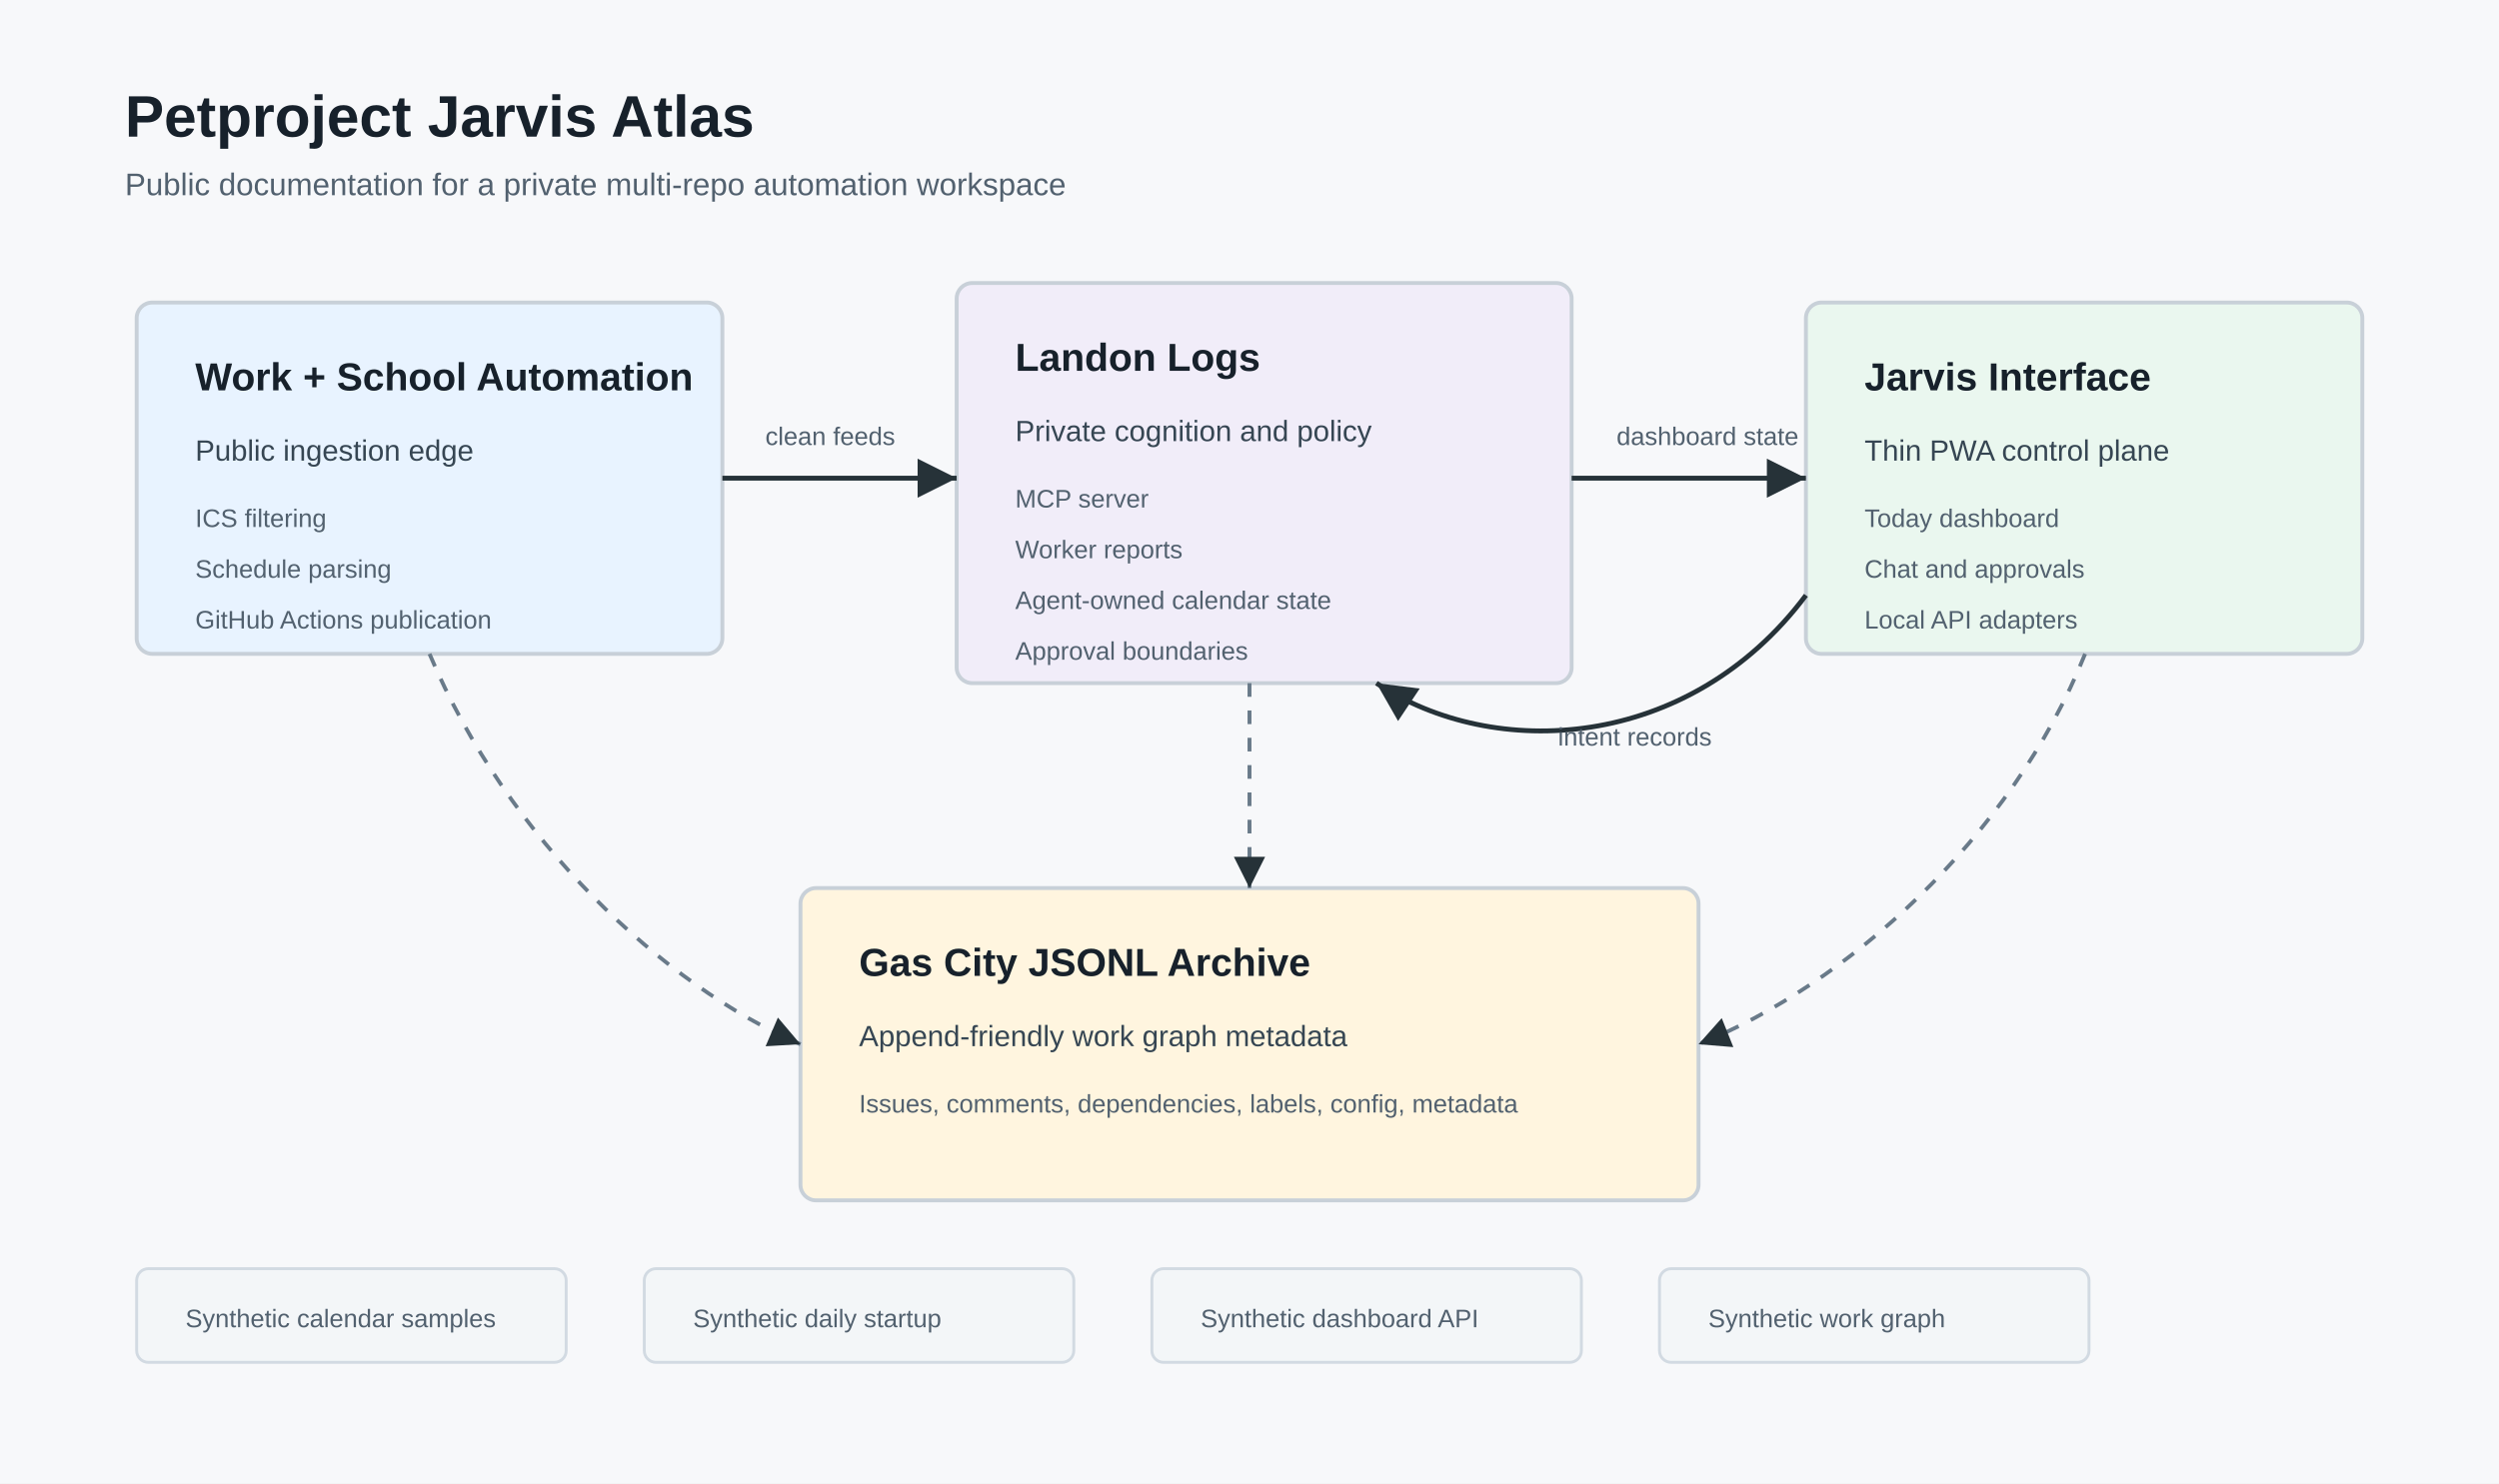
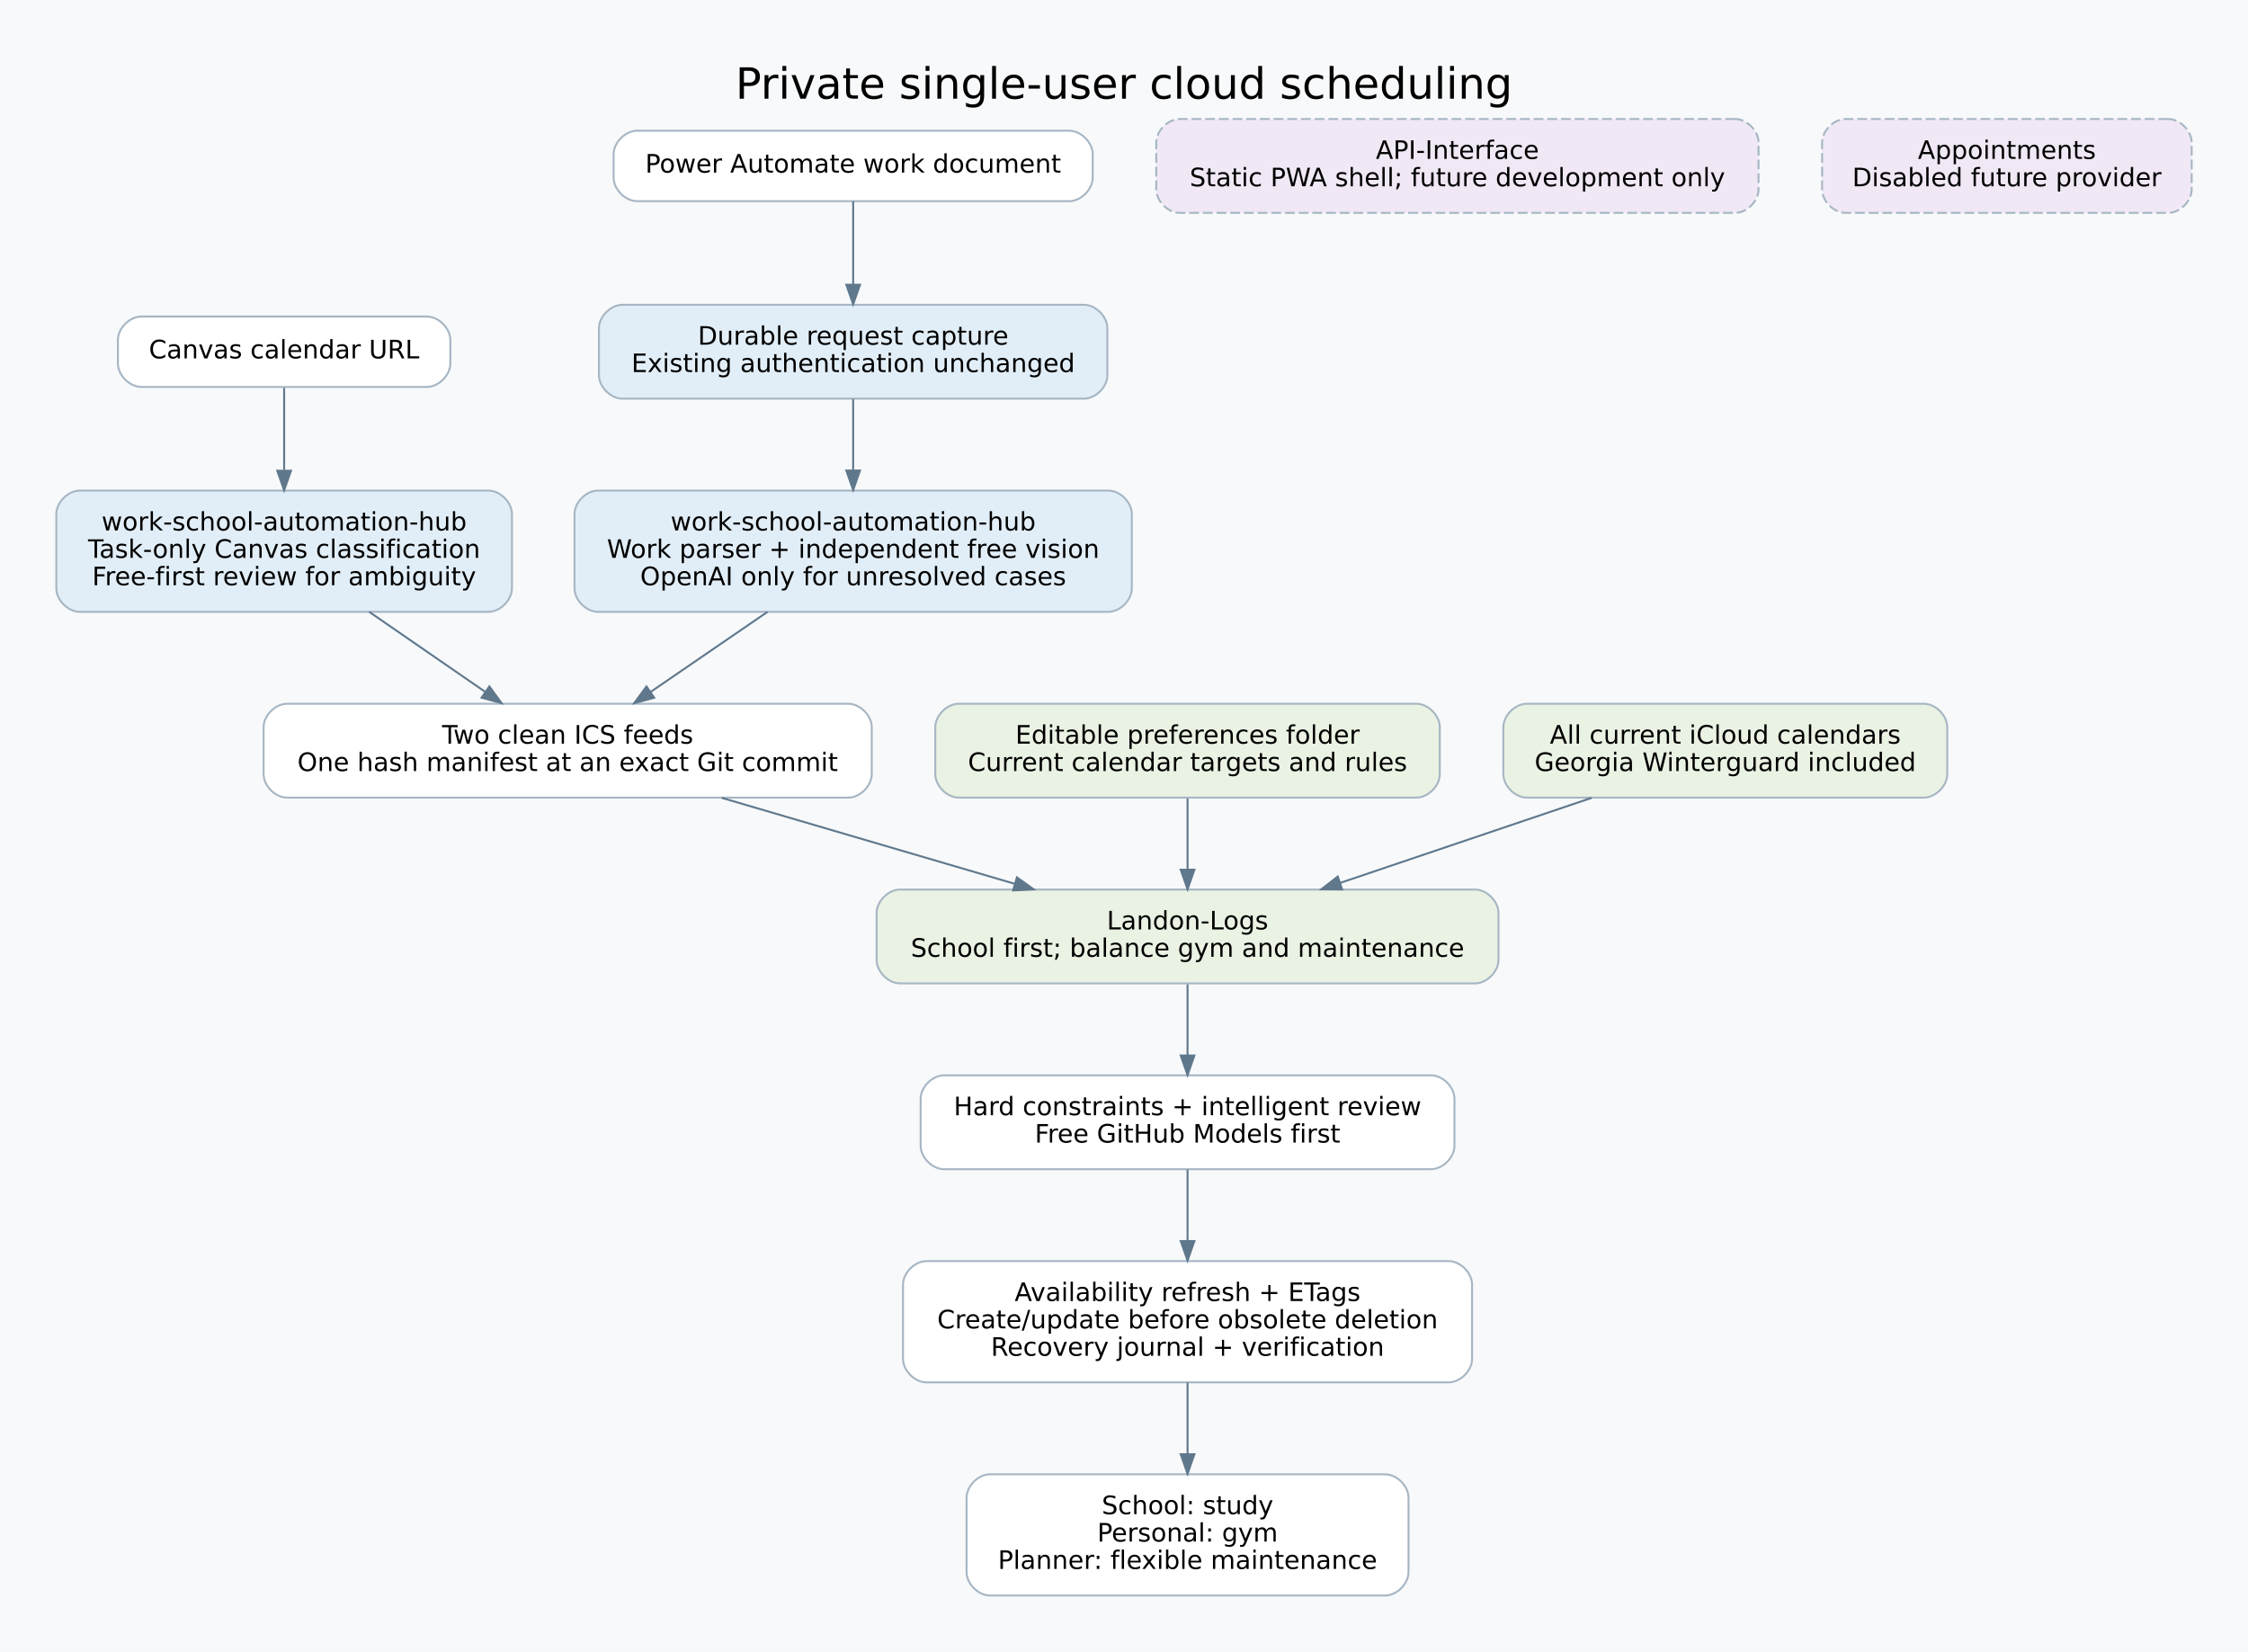
- <svg xmlns="http://www.w3.org/2000/svg" width="1280" height="760" viewBox="0 0 1280 760" role="img" aria-labelledby="title desc">
-   <defs>
-     <marker id="arrow" markerWidth="12" markerHeight="12" refX="10" refY="6" orient="auto" markerUnits="strokeWidth">
-       <path d="M2,2 L10,6 L2,10 Z" fill="#263238" />
-     </marker>
-     <style>
-       .bg { fill: #f7f8fa; }
-       .panel { fill: #ffffff; stroke: #c8d0d8; stroke-width: 2; rx: 8; }
-       .title { font: 700 30px Arial, sans-serif; fill: #17212b; }
-       .subtitle { font: 16px Arial, sans-serif; fill: #52616f; }
-       .label { font: 700 20px Arial, sans-serif; fill: #17212b; }
-       .body { font: 15px Arial, sans-serif; fill: #364653; }
-       .small { font: 13px Arial, sans-serif; fill: #52616f; }
-       .arrow { stroke: #263238; stroke-width: 2.5; fill: none; marker-end: url(#arrow); }
-       .dash { stroke: #697a89; stroke-width: 2; stroke-dasharray: 7 7; fill: none; marker-end: url(#arrow); }
-       .public { fill: #e8f3ff; }
-       .private { fill: #f1edf9; }
-       .interface { fill: #eaf7ef; }
-       .archive { fill: #fff5df; }
-       .sample { fill: #f3f6f8; stroke: #d2dae2; stroke-width: 1.5; rx: 6; }
-     </style>
-   </defs>
-   <rect class="bg" x="0" y="0" width="1280" height="760" />
-   <text class="title" x="64" y="70">Petproject Jarvis Atlas</text>
-   <text class="subtitle" x="64" y="100">Public documentation for a private multi-repo automation workspace</text>
-   <rect class="panel public" x="70" y="155" width="300" height="180" />
-   <text class="label" x="100" y="200">Work + School Automation</text>
-   <text class="body" x="100" y="236">Public ingestion edge</text>
-   <text class="small" x="100" y="270">ICS filtering</text>
-   <text class="small" x="100" y="296">Schedule parsing</text>
-   <text class="small" x="100" y="322">GitHub Actions publication</text>
-   <rect class="panel private" x="490" y="145" width="315" height="205" />
-   <text class="label" x="520" y="190">Landon Logs</text>
-   <text class="body" x="520" y="226">Private cognition and policy</text>
-   <text class="small" x="520" y="260">MCP server</text>
-   <text class="small" x="520" y="286">Worker reports</text>
-   <text class="small" x="520" y="312">Agent-owned calendar state</text>
-   <text class="small" x="520" y="338">Approval boundaries</text>
-   <rect class="panel interface" x="925" y="155" width="285" height="180" />
-   <text class="label" x="955" y="200">Jarvis Interface</text>
-   <text class="body" x="955" y="236">Thin PWA control plane</text>
-   <text class="small" x="955" y="270">Today dashboard</text>
-   <text class="small" x="955" y="296">Chat and approvals</text>
-   <text class="small" x="955" y="322">Local API adapters</text>
-   <rect class="panel archive" x="410" y="455" width="460" height="160" />
-   <text class="label" x="440" y="500">Gas City JSONL Archive</text>
-   <text class="body" x="440" y="536">Append-friendly work graph metadata</text>
-   <text class="small" x="440" y="570">Issues, comments, dependencies, labels, config, metadata</text>
-   <path class="arrow" d="M370 245 C420 245, 435 245, 490 245" />
-   <text class="small" x="392" y="228">clean feeds</text>
-   <path class="arrow" d="M805 245 C855 245, 875 245, 925 245" />
-   <text class="small" x="828" y="228">dashboard state</text>
-   <path class="arrow" d="M925 305 C865 385, 765 390, 705 350" />
-   <text class="small" x="798" y="382">intent records</text>
-   <path class="dash" d="M220 335 C260 430, 340 505, 410 535" />
-   <path class="dash" d="M640 350 L640 455" />
-   <path class="dash" d="M1068 335 C1030 430, 945 505, 870 535" />
-   <rect class="sample" x="70" y="650" width="220" height="48" />
-   <text class="small" x="95" y="680">Synthetic calendar samples</text>
-   <rect class="sample" x="330" y="650" width="220" height="48" />
-   <text class="small" x="355" y="680">Synthetic daily startup</text>
-   <rect class="sample" x="590" y="650" width="220" height="48" />
-   <text class="small" x="615" y="680">Synthetic dashboard API</text>
-   <rect class="sample" x="850" y="650" width="220" height="48" />
-   <text class="small" x="875" y="680">Synthetic work graph</text>
+ <svg xmlns="http://www.w3.org/2000/svg" width="1150pt" height="845pt" viewBox="0.00 0.00 1149.60 844.60">
+   <g id="graph0" class="graph" transform="scale(1 1) rotate(0) translate(28.8 815.8)">
+     <polygon fill="#f7f9fb" stroke="transparent" points="-28.8,28.8 -28.8,-815.8 1120.8,-815.8 1120.8,28.8 -28.8,28.8" />
+     <text text-anchor="middle" x="546" y="-765.4" font-family="DejaVu Sans" font-size="22.00">Private single-user cloud scheduling</text>
+     <g id="node1" class="node">
+       <path fill="white" stroke="#a7b6c3" d="M189.5,-654C189.5,-654 43.5,-654 43.5,-654 37.5,-654 31.5,-648 31.5,-642 31.5,-642 31.5,-630 31.5,-630 31.5,-624 37.5,-618 43.5,-618 43.5,-618 189.5,-618 189.5,-618 195.5,-618 201.5,-624 201.5,-630 201.5,-630 201.5,-642 201.5,-642 201.5,-648 195.5,-654 189.5,-654" />
+       <text text-anchor="middle" x="116.5" y="-632.6" font-family="DejaVu Sans" font-size="13.00">Canvas calendar URL</text>
+     </g>
+     <g id="node4" class="node">
+       <path fill="#e2eef7" stroke="#a7b6c3" d="M221,-565C221,-565 12,-565 12,-565 6,-565 0,-559 0,-553 0,-553 0,-515 0,-515 0,-509 6,-503 12,-503 12,-503 221,-503 221,-503 227,-503 233,-509 233,-515 233,-515 233,-553 233,-553 233,-559 227,-565 221,-565" />
+       <text text-anchor="middle" x="116.5" y="-544.6" font-family="DejaVu Sans" font-size="13.00">work-school-automation-hub</text>
+       <text text-anchor="middle" x="116.5" y="-530.6" font-family="DejaVu Sans" font-size="13.00">Task-only Canvas classification</text>
+       <text text-anchor="middle" x="116.5" y="-516.6" font-family="DejaVu Sans" font-size="13.00">Free-first review for ambiguity</text>
+     </g>
+     <g id="edge1" class="edge">
+       <path fill="none" stroke="#60788c" d="M116.5,-617.58C116.5,-605.96 116.5,-590.19 116.5,-575.54" />
+       <polygon fill="#60788c" stroke="#60788c" points="120,-575.15 116.5,-565.15 113,-575.15 120,-575.15" />
+     </g>
+     <g id="node2" class="node">
+       <path fill="white" stroke="#a7b6c3" d="M518,-749C518,-749 297,-749 297,-749 291,-749 285,-743 285,-737 285,-737 285,-725 285,-725 285,-719 291,-713 297,-713 297,-713 518,-713 518,-713 524,-713 530,-719 530,-725 530,-725 530,-737 530,-737 530,-743 524,-749 518,-749" />
+       <text text-anchor="middle" x="407.5" y="-727.6" font-family="DejaVu Sans" font-size="13.00">Power Automate work document</text>
+     </g>
+     <g id="node3" class="node">
+       <path fill="#e2eef7" stroke="#a7b6c3" d="M525.5,-660C525.5,-660 289.5,-660 289.5,-660 283.5,-660 277.5,-654 277.5,-648 277.5,-648 277.5,-624 277.5,-624 277.5,-618 283.5,-612 289.5,-612 289.5,-612 525.5,-612 525.5,-612 531.5,-612 537.5,-618 537.5,-624 537.5,-624 537.5,-648 537.5,-648 537.5,-654 531.5,-660 525.5,-660" />
+       <text text-anchor="middle" x="407.5" y="-639.6" font-family="DejaVu Sans" font-size="13.00">Durable request capture</text>
+       <text text-anchor="middle" x="407.5" y="-625.6" font-family="DejaVu Sans" font-size="13.00">Existing authentication unchanged</text>
+     </g>
+     <g id="edge3" class="edge">
+       <path fill="none" stroke="#60788c" d="M407.5,-712.94C407.5,-701.04 407.5,-684.77 407.5,-670.35" />
+       <polygon fill="#60788c" stroke="#60788c" points="411,-670.25 407.5,-660.25 404,-670.25 411,-670.25" />
+     </g>
+     <g id="node5" class="node">
+       <path fill="#e2eef7" stroke="#a7b6c3" d="M538,-565C538,-565 277,-565 277,-565 271,-565 265,-559 265,-553 265,-553 265,-515 265,-515 265,-509 271,-503 277,-503 277,-503 538,-503 538,-503 544,-503 550,-509 550,-515 550,-515 550,-553 550,-553 550,-559 544,-565 538,-565" />
+       <text text-anchor="middle" x="407.5" y="-544.6" font-family="DejaVu Sans" font-size="13.00">work-school-automation-hub</text>
+       <text text-anchor="middle" x="407.5" y="-530.6" font-family="DejaVu Sans" font-size="13.00">Work parser + independent free vision</text>
+       <text text-anchor="middle" x="407.5" y="-516.6" font-family="DejaVu Sans" font-size="13.00">OpenAI only for unresolved cases</text>
+     </g>
+     <g id="edge4" class="edge">
+       <path fill="none" stroke="#60788c" d="M407.5,-611.81C407.5,-600.99 407.5,-587.79 407.5,-575.41" />
+       <polygon fill="#60788c" stroke="#60788c" points="411,-575.27 407.5,-565.27 404,-575.27 411,-575.27" />
+     </g>
+     <g id="node6" class="node">
+       <path fill="white" stroke="#a7b6c3" d="M405,-456C405,-456 118,-456 118,-456 112,-456 106,-450 106,-444 106,-444 106,-420 106,-420 106,-414 112,-408 118,-408 118,-408 405,-408 405,-408 411,-408 417,-414 417,-420 417,-420 417,-444 417,-444 417,-450 411,-456 405,-456" />
+       <text text-anchor="middle" x="261.5" y="-435.6" font-family="DejaVu Sans" font-size="13.00">Two clean ICS feeds</text>
+       <text text-anchor="middle" x="261.5" y="-421.6" font-family="DejaVu Sans" font-size="13.00">One hash manifest at an exact Git commit</text>
+     </g>
+     <g id="edge2" class="edge">
+       <path fill="none" stroke="#60788c" d="M160,-503C178.81,-490.03 200.74,-474.9 219.39,-462.04" />
+       <polygon fill="#60788c" stroke="#60788c" points="221.46,-464.87 227.7,-456.31 217.48,-459.1 221.46,-464.87" />
+     </g>
+     <g id="edge5" class="edge">
+       <path fill="none" stroke="#60788c" d="M363.7,-503C344.76,-490.03 322.68,-474.9 303.9,-462.04" />
+       <polygon fill="#60788c" stroke="#60788c" points="305.76,-459.07 295.53,-456.31 301.8,-464.85 305.76,-459.07" />
+     </g>
+     <g id="node9" class="node">
+       <path fill="#eaf2e3" stroke="#a7b6c3" d="M725.5,-361C725.5,-361 431.5,-361 431.5,-361 425.5,-361 419.5,-355 419.5,-349 419.5,-349 419.5,-325 419.5,-325 419.5,-319 425.5,-313 431.5,-313 431.5,-313 725.5,-313 725.5,-313 731.5,-313 737.5,-319 737.5,-325 737.5,-325 737.5,-349 737.5,-349 737.5,-355 731.5,-361 725.5,-361" />
+       <text text-anchor="middle" x="578.5" y="-340.6" font-family="DejaVu Sans" font-size="13.00">Landon-Logs</text>
+       <text text-anchor="middle" x="578.5" y="-326.6" font-family="DejaVu Sans" font-size="13.00">School first; balance gym and maintenance</text>
+     </g>
+     <g id="edge6" class="edge">
+       <path fill="none" stroke="#60788c" d="M340.27,-407.89C385.72,-394.56 443,-377.75 490,-363.96" />
+       <polygon fill="#60788c" stroke="#60788c" points="491.25,-367.24 499.86,-361.07 489.28,-360.53 491.25,-367.24" />
+     </g>
+     <g id="node7" class="node">
+       <path fill="#eaf2e3" stroke="#a7b6c3" d="M695.5,-456C695.5,-456 461.5,-456 461.5,-456 455.5,-456 449.5,-450 449.5,-444 449.5,-444 449.5,-420 449.5,-420 449.5,-414 455.5,-408 461.5,-408 461.5,-408 695.5,-408 695.5,-408 701.5,-408 707.5,-414 707.5,-420 707.5,-420 707.5,-444 707.5,-444 707.5,-450 701.5,-456 695.5,-456" />
+       <text text-anchor="middle" x="578.5" y="-435.6" font-family="DejaVu Sans" font-size="13.00">Editable preferences folder</text>
+       <text text-anchor="middle" x="578.5" y="-421.6" font-family="DejaVu Sans" font-size="13.00">Current calendar targets and rules</text>
+     </g>
+     <g id="edge7" class="edge">
+       <path fill="none" stroke="#60788c" d="M578.5,-407.53C578.5,-396.54 578.5,-383.26 578.5,-371.26" />
+       <polygon fill="#60788c" stroke="#60788c" points="582,-371.14 578.5,-361.14 575,-371.14 582,-371.14" />
+     </g>
+     <g id="node8" class="node">
+       <path fill="#eaf2e3" stroke="#a7b6c3" d="M955,-456C955,-456 752,-456 752,-456 746,-456 740,-450 740,-444 740,-444 740,-420 740,-420 740,-414 746,-408 752,-408 752,-408 955,-408 955,-408 961,-408 967,-414 967,-420 967,-420 967,-444 967,-444 967,-450 961,-456 955,-456" />
+       <text text-anchor="middle" x="853.5" y="-435.6" font-family="DejaVu Sans" font-size="13.00">All current iCloud calendars</text>
+       <text text-anchor="middle" x="853.5" y="-421.6" font-family="DejaVu Sans" font-size="13.00">Georgia Winterguard included</text>
+     </g>
+     <g id="edge8" class="edge">
+       <path fill="none" stroke="#60788c" d="M785.17,-407.89C746.14,-394.69 697.07,-378.1 656.53,-364.39" />
+       <polygon fill="#60788c" stroke="#60788c" points="657.55,-361.04 646.96,-361.15 655.31,-367.67 657.55,-361.04" />
+     </g>
+     <g id="node10" class="node">
+       <path fill="white" stroke="#a7b6c3" d="M703,-266C703,-266 454,-266 454,-266 448,-266 442,-260 442,-254 442,-254 442,-230 442,-230 442,-224 448,-218 454,-218 454,-218 703,-218 703,-218 709,-218 715,-224 715,-230 715,-230 715,-254 715,-254 715,-260 709,-266 703,-266" />
+       <text text-anchor="middle" x="578.5" y="-245.6" font-family="DejaVu Sans" font-size="13.00">Hard constraints + intelligent review</text>
+       <text text-anchor="middle" x="578.5" y="-231.6" font-family="DejaVu Sans" font-size="13.00">Free GitHub Models first</text>
+     </g>
+     <g id="edge9" class="edge">
+       <path fill="none" stroke="#60788c" d="M578.5,-312.53C578.5,-301.54 578.5,-288.26 578.5,-276.26" />
+       <polygon fill="#60788c" stroke="#60788c" points="582,-276.14 578.5,-266.14 575,-276.14 582,-276.14" />
+     </g>
+     <g id="node11" class="node">
+       <path fill="white" stroke="#a7b6c3" d="M712,-171C712,-171 445,-171 445,-171 439,-171 433,-165 433,-159 433,-159 433,-121 433,-121 433,-115 439,-109 445,-109 445,-109 712,-109 712,-109 718,-109 724,-115 724,-121 724,-121 724,-159 724,-159 724,-165 718,-171 712,-171" />
+       <text text-anchor="middle" x="578.5" y="-150.6" font-family="DejaVu Sans" font-size="13.00">Availability refresh + ETags</text>
+       <text text-anchor="middle" x="578.5" y="-136.6" font-family="DejaVu Sans" font-size="13.00">Create/update before obsolete deletion</text>
+       <text text-anchor="middle" x="578.5" y="-122.6" font-family="DejaVu Sans" font-size="13.00">Recovery journal + verification</text>
+     </g>
+     <g id="edge10" class="edge">
+       <path fill="none" stroke="#60788c" d="M578.5,-217.81C578.5,-206.99 578.5,-193.79 578.5,-181.41" />
+       <polygon fill="#60788c" stroke="#60788c" points="582,-181.27 578.5,-171.27 575,-181.27 582,-181.27" />
+     </g>
+     <g id="node12" class="node">
+       <path fill="white" stroke="#a7b6c3" d="M679.5,-62C679.5,-62 477.5,-62 477.5,-62 471.5,-62 465.5,-56 465.5,-50 465.5,-50 465.5,-12 465.5,-12 465.5,-6 471.5,0 477.5,0 477.5,0 679.5,0 679.5,0 685.5,0 691.5,-6 691.5,-12 691.5,-12 691.5,-50 691.5,-50 691.5,-56 685.5,-62 679.5,-62" />
+       <text text-anchor="middle" x="578.5" y="-41.6" font-family="DejaVu Sans" font-size="13.00">School: study</text>
+       <text text-anchor="middle" x="578.5" y="-27.6" font-family="DejaVu Sans" font-size="13.00">Personal: gym</text>
+       <text text-anchor="middle" x="578.5" y="-13.6" font-family="DejaVu Sans" font-size="13.00">Planner: flexible maintenance</text>
+     </g>
+     <g id="edge11" class="edge">
+       <path fill="none" stroke="#60788c" d="M578.5,-108.91C578.5,-97.63 578.5,-84.61 578.5,-72.54" />
+       <polygon fill="#60788c" stroke="#60788c" points="582,-72.24 578.5,-62.24 575,-72.24 582,-72.24" />
+     </g>
+     <g id="node13" class="node">
+       <path fill="#f0e8f4" stroke="#a7b6c3" stroke-dasharray="5,2" d="M858.5,-755C858.5,-755 574.5,-755 574.5,-755 568.5,-755 562.5,-749 562.5,-743 562.5,-743 562.5,-719 562.5,-719 562.5,-713 568.5,-707 574.5,-707 574.5,-707 858.5,-707 858.5,-707 864.5,-707 870.5,-713 870.5,-719 870.5,-719 870.5,-743 870.5,-743 870.5,-749 864.5,-755 858.5,-755" />
+       <text text-anchor="middle" x="716.5" y="-734.6" font-family="DejaVu Sans" font-size="13.00">API-Interface</text>
+       <text text-anchor="middle" x="716.5" y="-720.6" font-family="DejaVu Sans" font-size="13.00">Static PWA shell; future development only</text>
+     </g>
+     <g id="node14" class="node">
+       <path fill="#f0e8f4" stroke="#a7b6c3" stroke-dasharray="5,2" d="M1080,-755C1080,-755 915,-755 915,-755 909,-755 903,-749 903,-743 903,-743 903,-719 903,-719 903,-713 909,-707 915,-707 915,-707 1080,-707 1080,-707 1086,-707 1092,-713 1092,-719 1092,-719 1092,-743 1092,-743 1092,-749 1086,-755 1080,-755" />
+       <text text-anchor="middle" x="997.5" y="-734.6" font-family="DejaVu Sans" font-size="13.00">Appointments</text>
+       <text text-anchor="middle" x="997.5" y="-720.6" font-family="DejaVu Sans" font-size="13.00">Disabled future provider</text>
+     </g>
+   </g>
</svg>
